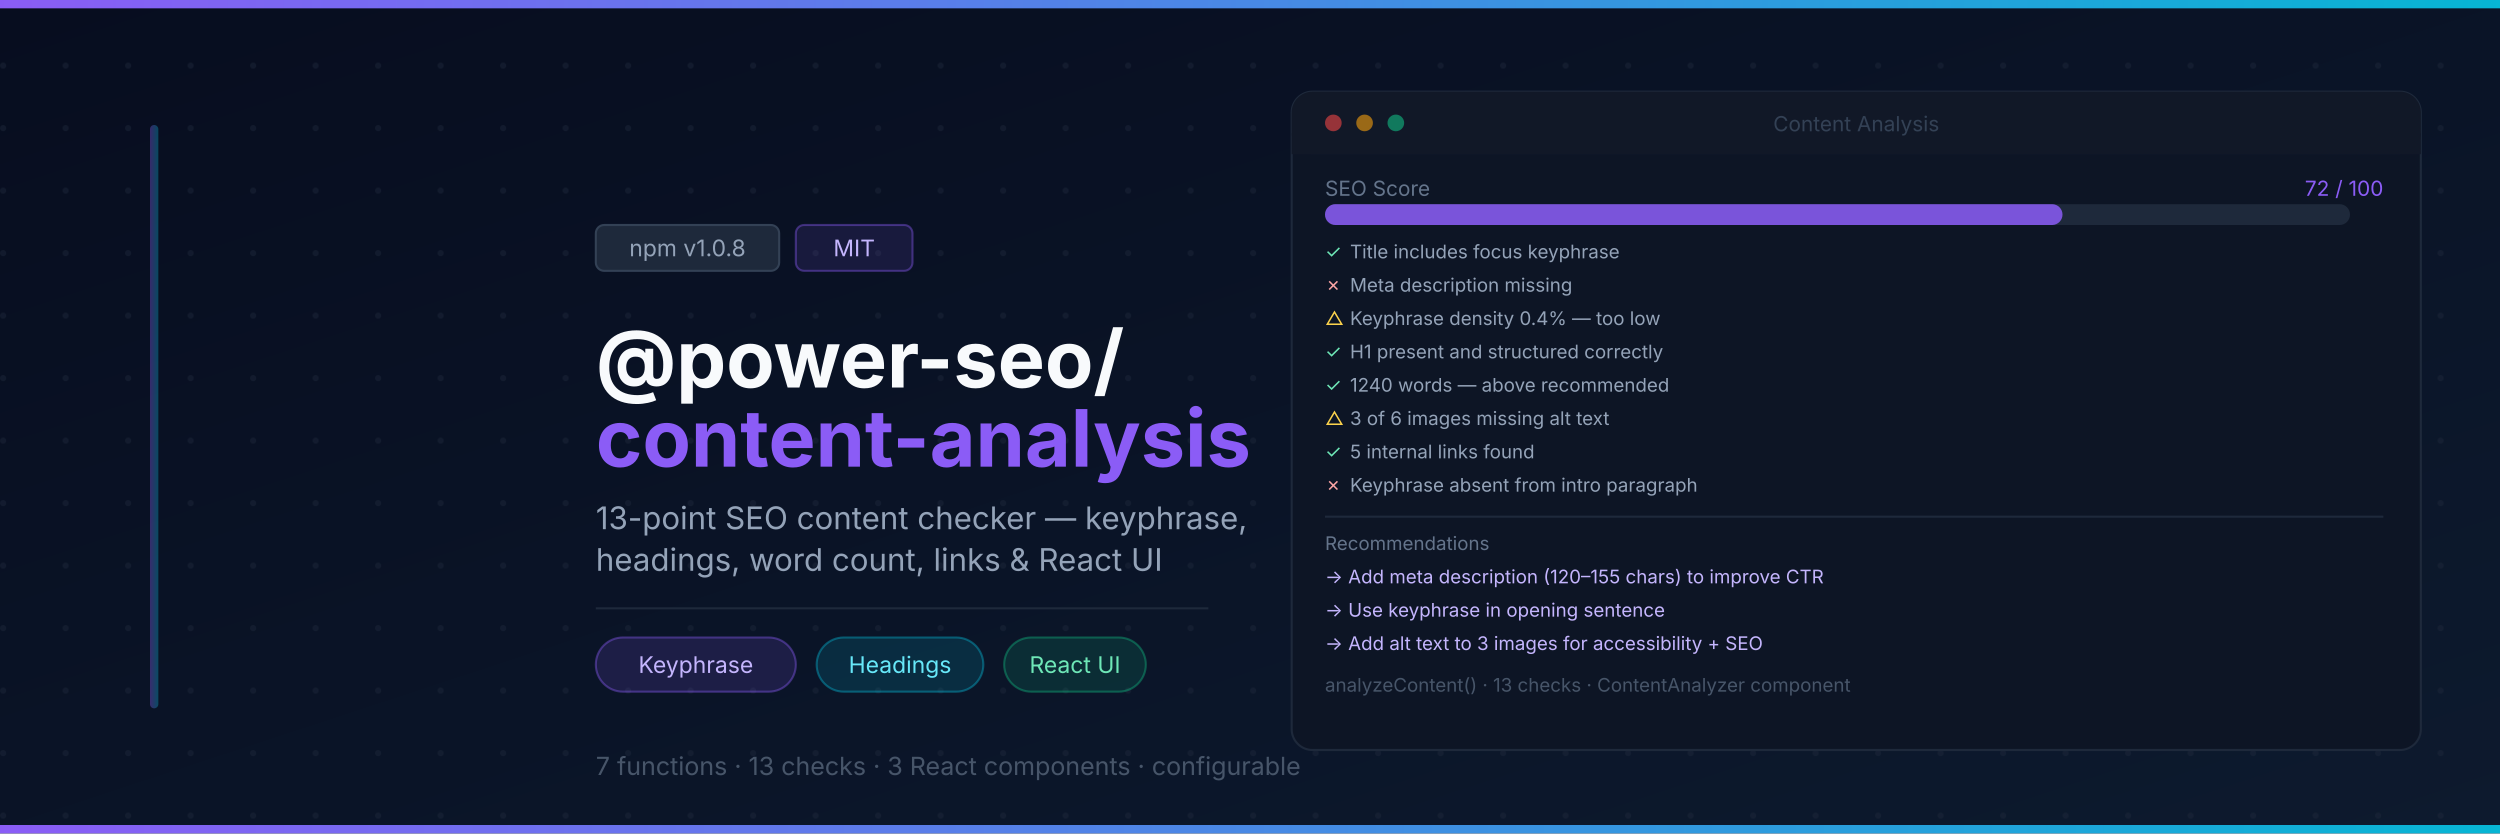
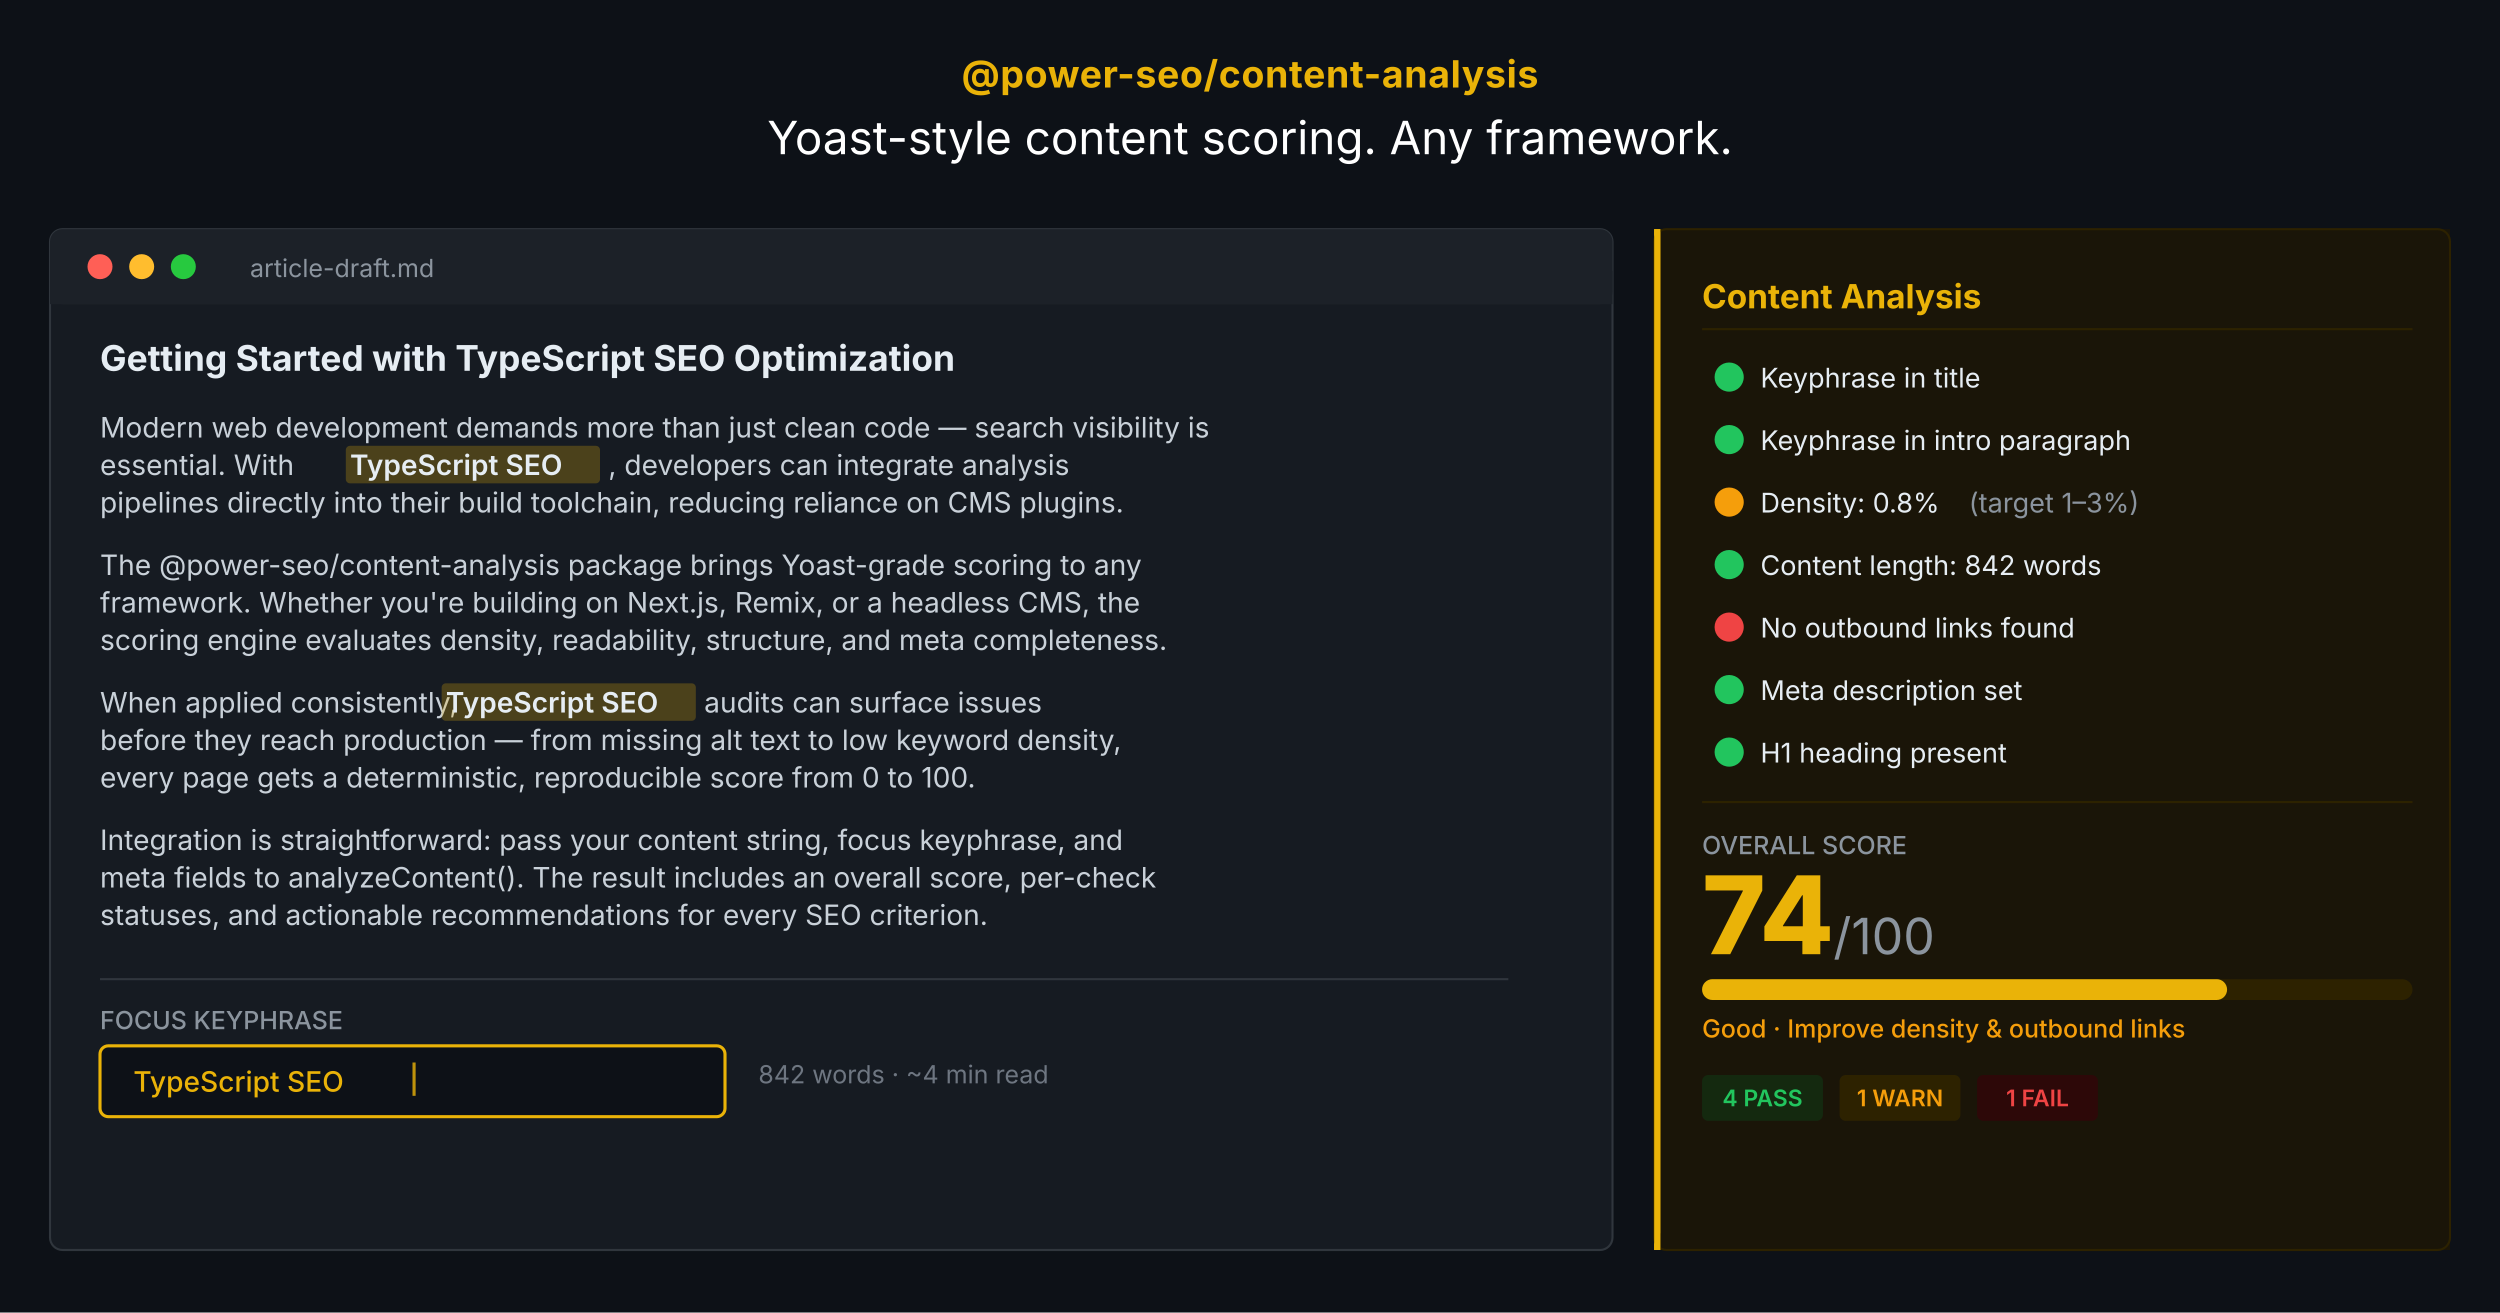
- <svg xmlns="http://www.w3.org/2000/svg" width="1200" height="400" viewBox="0 0 1200 400">
+ <svg xmlns="http://www.w3.org/2000/svg" viewBox="0 0 1200 630" width="1200" height="630">
  <defs>
-     <linearGradient id="bg" x1="0" y1="0" x2="1" y2="1" gradientUnits="objectBoundingBox">
-       <stop offset="0%" stop-color="#070d1f" />
-       <stop offset="100%" stop-color="#0d1a2e" />
-     </linearGradient>
-     <linearGradient id="accent" x1="0" y1="0" x2="1" y2="0" gradientUnits="objectBoundingBox">
-       <stop offset="0%" stop-color="#8b5cf6" />
-       <stop offset="100%" stop-color="#06b6d4" />
-     </linearGradient>
-     <pattern id="dots" width="30" height="30" patternUnits="userSpaceOnUse">
-       <circle cx="1.5" cy="1.5" r="1.5" fill="#1e293b" opacity="0.45" />
-     </pattern>
+     <style>
+       text { font-family: 'Inter', 'Segoe UI', system-ui, sans-serif; }
+       .mono { font-family: 'JetBrains Mono', 'Fira Code', 'Consolas', monospace; }
+     </style>
+     <clipPath id="editor-clip">
+       <rect x="24" y="110" width="750" height="490" rx="4" />
+     </clipPath>
+     <clipPath id="sidebar-clip">
+       <rect x="794" y="110" width="382" height="490" rx="4" />
+     </clipPath>
  </defs>
-   <rect width="1200" height="400" fill="url(#bg)" />
-   <rect width="1200" height="400" fill="url(#dots)" />
-   <rect x="0" y="0" width="1200" height="4" fill="url(#accent)" />
-   <rect x="620" y="44" width="542" height="316" rx="10" fill="#0d1525" stroke="#1e293b" />
-   <rect x="620" y="44" width="542" height="30" rx="10" fill="#111827" />
-   <rect x="620" y="64" width="542" height="10" fill="#111827" />
-   <circle cx="640" cy="59" r="4" fill="#ef4444" opacity="0.6" />
-   <circle cx="655" cy="59" r="4" fill="#f59e0b" opacity="0.6" />
-   <circle cx="670" cy="59" r="4" fill="#10b981" opacity="0.6" />
-   <text x="891" y="63" font-family="system-ui,-apple-system,sans-serif" font-size="10" fill="#334155" text-anchor="middle">Content Analysis</text>
-   <text x="636" y="94" font-family="system-ui,-apple-system,sans-serif" font-size="10" fill="#64748b">SEO Score</text>
-   <text x="1144" y="94" font-family="system-ui,-apple-system,sans-serif" font-size="10" fill="#8b5cf6" text-anchor="end">72 / 100</text>
-   <rect x="636" y="98" width="492" height="10" rx="5" fill="#1e293b" />
-   <rect x="636" y="98" width="354" height="10" rx="5" fill="#8b5cf6" opacity="0.85" />
-   <text x="636" y="124" font-family="system-ui,-apple-system,sans-serif" font-size="9" fill="#6ee7b7">✓</text>
-   <text x="648" y="124" font-family="system-ui,-apple-system,sans-serif" font-size="9" fill="#94a3b8">Title includes focus keyphrase</text>
-   <text x="636" y="140" font-family="system-ui,-apple-system,sans-serif" font-size="9" fill="#fca5a5">✗</text>
-   <text x="648" y="140" font-family="system-ui,-apple-system,sans-serif" font-size="9" fill="#94a3b8">Meta description missing</text>
-   <text x="636" y="156" font-family="system-ui,-apple-system,sans-serif" font-size="9" fill="#fcd34d">△</text>
-   <text x="648" y="156" font-family="system-ui,-apple-system,sans-serif" font-size="9" fill="#94a3b8">Keyphrase density 0.4% — too low</text>
-   <text x="636" y="172" font-family="system-ui,-apple-system,sans-serif" font-size="9" fill="#6ee7b7">✓</text>
-   <text x="648" y="172" font-family="system-ui,-apple-system,sans-serif" font-size="9" fill="#94a3b8">H1 present and structured correctly</text>
-   <text x="636" y="188" font-family="system-ui,-apple-system,sans-serif" font-size="9" fill="#6ee7b7">✓</text>
-   <text x="648" y="188" font-family="system-ui,-apple-system,sans-serif" font-size="9" fill="#94a3b8">1240 words — above recommended</text>
-   <text x="636" y="204" font-family="system-ui,-apple-system,sans-serif" font-size="9" fill="#fcd34d">△</text>
-   <text x="648" y="204" font-family="system-ui,-apple-system,sans-serif" font-size="9" fill="#94a3b8">3 of 6 images missing alt text</text>
-   <text x="636" y="220" font-family="system-ui,-apple-system,sans-serif" font-size="9" fill="#6ee7b7">✓</text>
-   <text x="648" y="220" font-family="system-ui,-apple-system,sans-serif" font-size="9" fill="#94a3b8">5 internal links found</text>
-   <text x="636" y="236" font-family="system-ui,-apple-system,sans-serif" font-size="9" fill="#fca5a5">✗</text>
-   <text x="648" y="236" font-family="system-ui,-apple-system,sans-serif" font-size="9" fill="#94a3b8">Keyphrase absent from intro paragraph</text>
-   <line x1="636" y1="248" x2="1144" y2="248" stroke="#1e293b" stroke-width="1" />
-   <text x="636" y="264" font-family="system-ui,-apple-system,sans-serif" font-size="9" fill="#64748b">Recommendations</text>
-   <text x="636" y="280" font-family="system-ui,-apple-system,sans-serif" font-size="9" fill="#c4b5fd">→ Add meta description (120–155 chars) to improve CTR</text>
-   <text x="636" y="296" font-family="system-ui,-apple-system,sans-serif" font-size="9" fill="#c4b5fd">→ Use keyphrase in opening sentence</text>
-   <text x="636" y="312" font-family="system-ui,-apple-system,sans-serif" font-size="9" fill="#c4b5fd">→ Add alt text to 3 images for accessibility + SEO</text>
-   <text x="636" y="332" font-family="system-ui,-apple-system,sans-serif" font-size="9" fill="#475569">analyzeContent() · 13 checks · ContentAnalyzer component</text>
-   <rect x="72" y="60" width="4" height="280" rx="2" fill="url(#accent)" opacity="0.35" />
-   <rect x="286" y="108" width="88" height="22" rx="4" fill="#1e293b" stroke="#334155" />
-   <text x="330" y="123" font-family="system-ui,-apple-system,sans-serif" font-size="11" fill="#94a3b8" text-anchor="middle">npm v1.0.8</text>
-   <rect x="382" y="108" width="56" height="22" rx="4" fill="#8b5cf6" fill-opacity="0.12" stroke="#8b5cf6" stroke-opacity="0.4" />
-   <text x="410" y="123" font-family="system-ui,-apple-system,sans-serif" font-size="11" fill="#c4b5fd" text-anchor="middle">MIT</text>
-   <text x="286" y="186" font-family="system-ui,-apple-system,sans-serif" font-size="38" font-weight="700" fill="#f8fafc">@power-seo/</text>
-   <text x="286" y="224" font-family="system-ui,-apple-system,sans-serif" font-size="38" font-weight="700" fill="#8b5cf6">content-analysis</text>
-   <text x="286" y="254" font-family="system-ui,-apple-system,sans-serif" font-size="15" fill="#94a3b8">13-point SEO content checker — keyphrase,</text>
-   <text x="286" y="274" font-family="system-ui,-apple-system,sans-serif" font-size="15" fill="#94a3b8">headings, word count, links &amp; React UI</text>
-   <line x1="286" y1="292" x2="580" y2="292" stroke="#1e293b" stroke-width="1" />
-   <rect x="286" y="306" width="96" height="26" rx="13" fill="#8b5cf6" fill-opacity="0.15" stroke="#8b5cf6" stroke-opacity="0.4" />
-   <text x="334" y="323" font-family="system-ui,-apple-system,sans-serif" font-size="11" fill="#c4b5fd" text-anchor="middle">Keyphrase</text>
-   <rect x="392" y="306" width="80" height="26" rx="13" fill="#06b6d4" fill-opacity="0.15" stroke="#06b6d4" stroke-opacity="0.4" />
-   <text x="432" y="323" font-family="system-ui,-apple-system,sans-serif" font-size="11" fill="#67e8f9" text-anchor="middle">Headings</text>
-   <rect x="482" y="306" width="68" height="26" rx="13" fill="#10b981" fill-opacity="0.15" stroke="#10b981" stroke-opacity="0.4" />
-   <text x="516" y="323" font-family="system-ui,-apple-system,sans-serif" font-size="11" fill="#6ee7b7" text-anchor="middle">React UI</text>
-   <text x="286" y="372" font-family="system-ui,-apple-system,sans-serif" font-size="12" fill="#475569">7 functions · 13 checks · 3 React components · configurable</text>
-   <rect x="0" y="396" width="1200" height="4" fill="url(#accent)" />
+   <rect width="1200" height="630" fill="#0d1117" />
+   <text x="600" y="42" text-anchor="middle" fill="#eab308" font-size="18" font-weight="700" letter-spacing="0.3">@power-seo/content-analysis</text>
+   <text x="600" y="74" text-anchor="middle" fill="#ffffff" font-size="22" font-weight="400">Yoast-style content scoring. Any framework.</text>
+   <rect x="24" y="110" width="750" height="490" rx="6" fill="#161b22" stroke="#30363d" stroke-width="1" />
+   <rect x="24" y="110" width="750" height="36" rx="6" fill="#1c2128" />
+   <rect x="24" y="130" width="750" height="16" fill="#1c2128" />
+   <circle cx="48" cy="128" r="6" fill="#ff5f56" />
+   <circle cx="68" cy="128" r="6" fill="#ffbd2e" />
+   <circle cx="88" cy="128" r="6" fill="#27c93f" />
+   <text x="120" y="133" fill="#8b949e" font-size="12">article-draft.md</text>
+   <text x="48" y="178" fill="#e6edf3" font-size="17" font-weight="700">Getting Started with TypeScript SEO Optimization</text>
+   <text x="48" y="210" fill="#c9d1d9" font-size="13.5">Modern web development demands more than just clean code — search visibility is</text>
+   <text x="48" y="228" fill="#c9d1d9" font-size="13.5">essential. With </text>
+   <rect x="166" y="214" width="122" height="18" rx="2" fill="#eab308" opacity="0.25" />
+   <text x="168" y="228" fill="#e6edf3" font-size="13.5" font-weight="600">TypeScript SEO</text>
+   <text x="292" y="228" fill="#c9d1d9" font-size="13.5">, developers can integrate analysis</text>
+   <text x="48" y="246" fill="#c9d1d9" font-size="13.5">pipelines directly into their build toolchain, reducing reliance on CMS plugins.</text>
+   <text x="48" y="276" fill="#c9d1d9" font-size="13.5">The @power-seo/content-analysis package brings Yoast-grade scoring to any</text>
+   <text x="48" y="294" fill="#c9d1d9" font-size="13.5">framework. Whether you're building on Next.js, Remix, or a headless CMS, the</text>
+   <text x="48" y="312" fill="#c9d1d9" font-size="13.5">scoring engine evaluates density, readability, structure, and meta completeness.</text>
+   <text x="48" y="342" fill="#c9d1d9" font-size="13.5">When applied consistently, </text>
+   <rect x="212" y="328" width="122" height="18" rx="2" fill="#eab308" opacity="0.25" />
+   <text x="214" y="342" fill="#e6edf3" font-size="13.5" font-weight="600">TypeScript SEO</text>
+   <text x="338" y="342" fill="#c9d1d9" font-size="13.5"> audits can surface issues</text>
+   <text x="48" y="360" fill="#c9d1d9" font-size="13.5">before they reach production — from missing alt text to low keyword density,</text>
+   <text x="48" y="378" fill="#c9d1d9" font-size="13.5">every page gets a deterministic, reproducible score from 0 to 100.</text>
+   <text x="48" y="408" fill="#c9d1d9" font-size="13.5">Integration is straightforward: pass your content string, focus keyphrase, and</text>
+   <text x="48" y="426" fill="#c9d1d9" font-size="13.5">meta fields to analyzeContent(). The result includes an overall score, per-check</text>
+   <text x="48" y="444" fill="#c9d1d9" font-size="13.5">statuses, and actionable recommendations for every SEO criterion.</text>
+   <line x1="48" y1="470" x2="724" y2="470" stroke="#30363d" stroke-width="1" />
+   <text x="48" y="494" fill="#8b949e" font-size="12" font-weight="500">FOCUS KEYPHRASE</text>
+   <rect x="48" y="502" width="300" height="34" rx="4" fill="#0d1117" stroke="#eab308" stroke-width="1.5" />
+   <text x="64" y="524" fill="#eab308" font-size="13.5" font-weight="500">TypeScript SEO</text>
+   <rect x="198" y="510" width="1.5" height="16" fill="#eab308" opacity="0.8" />
+   <text x="364" y="520" fill="#6e7681" font-size="12">842 words · ~4 min read</text>
+   <rect x="794" y="110" width="382" height="490" rx="6" fill="#1a1508" stroke="#eab308" stroke-width="0" opacity="1" />
+   <rect x="794" y="110" width="3" height="490" rx="0" fill="#eab308" />
+   <rect x="797" y="110" width="379" height="490" rx="0" fill="#1a1508" />
+   <rect x="797" y="592" width="379" height="8" rx="0" fill="#1a1508" />
+   <rect x="1170" y="110" width="6" height="490" rx="4" fill="#1a1508" />
+   <text x="817" y="148" fill="#eab308" font-size="16" font-weight="700">Content Analysis</text>
+   <line x1="817" y1="158" x2="1158" y2="158" stroke="#2d2200" stroke-width="1" />
+   <circle cx="830" cy="181" r="7" fill="#22c55e" />
+   <text x="845" y="186" fill="#e6edf3" font-size="13">Keyphrase in title</text>
+   <circle cx="830" cy="211" r="7" fill="#22c55e" />
+   <text x="845" y="216" fill="#e6edf3" font-size="13">Keyphrase in intro paragraph</text>
+   <circle cx="830" cy="241" r="7" fill="#f59e0b" />
+   <text x="845" y="246" fill="#e6edf3" font-size="13">Density: 0.8% </text>
+   <text x="945" y="246" fill="#8b949e" font-size="13">(target 1–3%)</text>
+   <circle cx="830" cy="271" r="7" fill="#22c55e" />
+   <text x="845" y="276" fill="#e6edf3" font-size="13">Content length: 842 words</text>
+   <circle cx="830" cy="301" r="7" fill="#ef4444" />
+   <text x="845" y="306" fill="#e6edf3" font-size="13">No outbound links found</text>
+   <circle cx="830" cy="331" r="7" fill="#22c55e" />
+   <text x="845" y="336" fill="#e6edf3" font-size="13">Meta description set</text>
+   <circle cx="830" cy="361" r="7" fill="#22c55e" />
+   <text x="845" y="366" fill="#e6edf3" font-size="13">H1 heading present</text>
+   <line x1="817" y1="385" x2="1158" y2="385" stroke="#2d2200" stroke-width="1" />
+   <text x="817" y="410" fill="#8b949e" font-size="12" font-weight="500">OVERALL SCORE</text>
+   <text x="817" y="458" fill="#eab308" font-size="52" font-weight="800">74</text>
+   <text x="880" y="458" fill="#8b949e" font-size="24" font-weight="400">/100</text>
+   <rect x="817" y="470" width="341" height="10" rx="5" fill="#2d2200" />
+   <rect x="817" y="470" width="252" height="10" rx="5" fill="#eab308" />
+   <text x="817" y="498" fill="#f59e0b" font-size="12" font-weight="500">Good · Improve density &amp; outbound links</text>
+   <rect x="817" y="516" width="58" height="22" rx="3" fill="#14290f" />
+   <text x="846" y="531" text-anchor="middle" fill="#22c55e" font-size="11" font-weight="600">4 PASS</text>
+   <rect x="883" y="516" width="58" height="22" rx="3" fill="#2d2200" />
+   <text x="912" y="531" text-anchor="middle" fill="#f59e0b" font-size="11" font-weight="600">1 WARN</text>
+   <rect x="949" y="516" width="58" height="22" rx="3" fill="#2d0808" />
+   <text x="978" y="531" text-anchor="middle" fill="#ef4444" font-size="11" font-weight="600">1 FAIL</text>
+   <rect x="794" y="110" width="382" height="490" rx="6" fill="none" stroke="#2d2200" stroke-width="1" />
+   <rect x="794" y="110" width="3" height="490" fill="#eab308" />
</svg>
